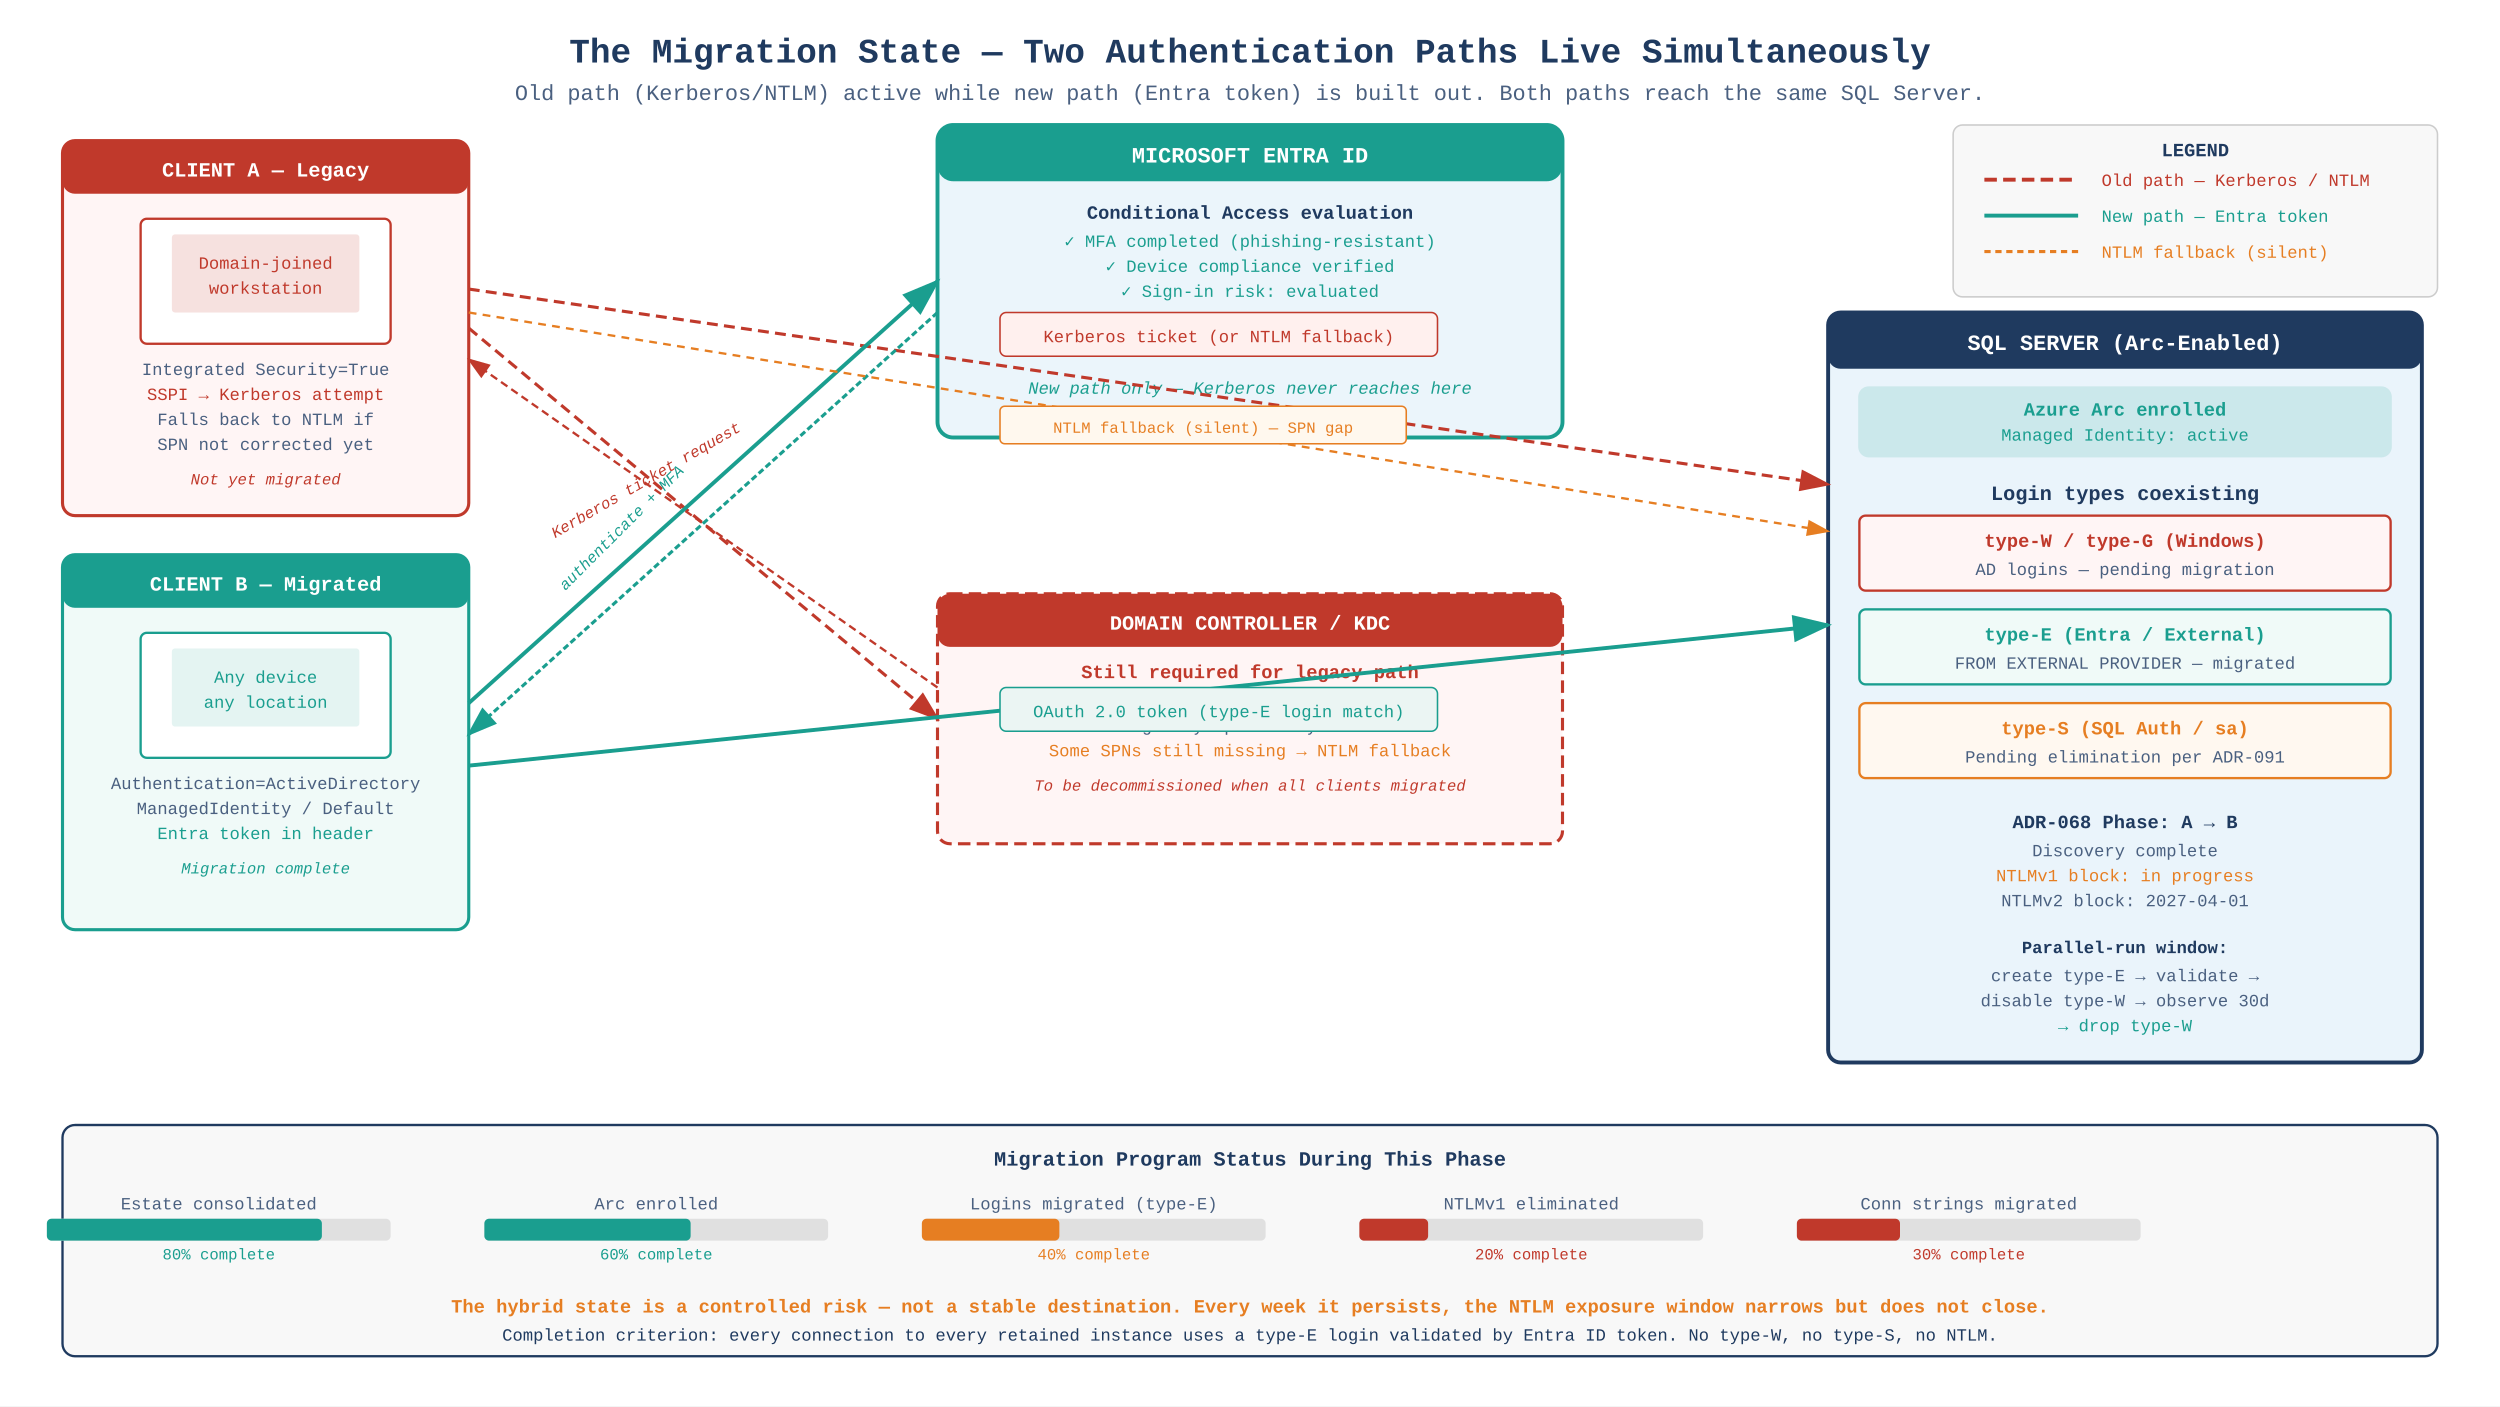
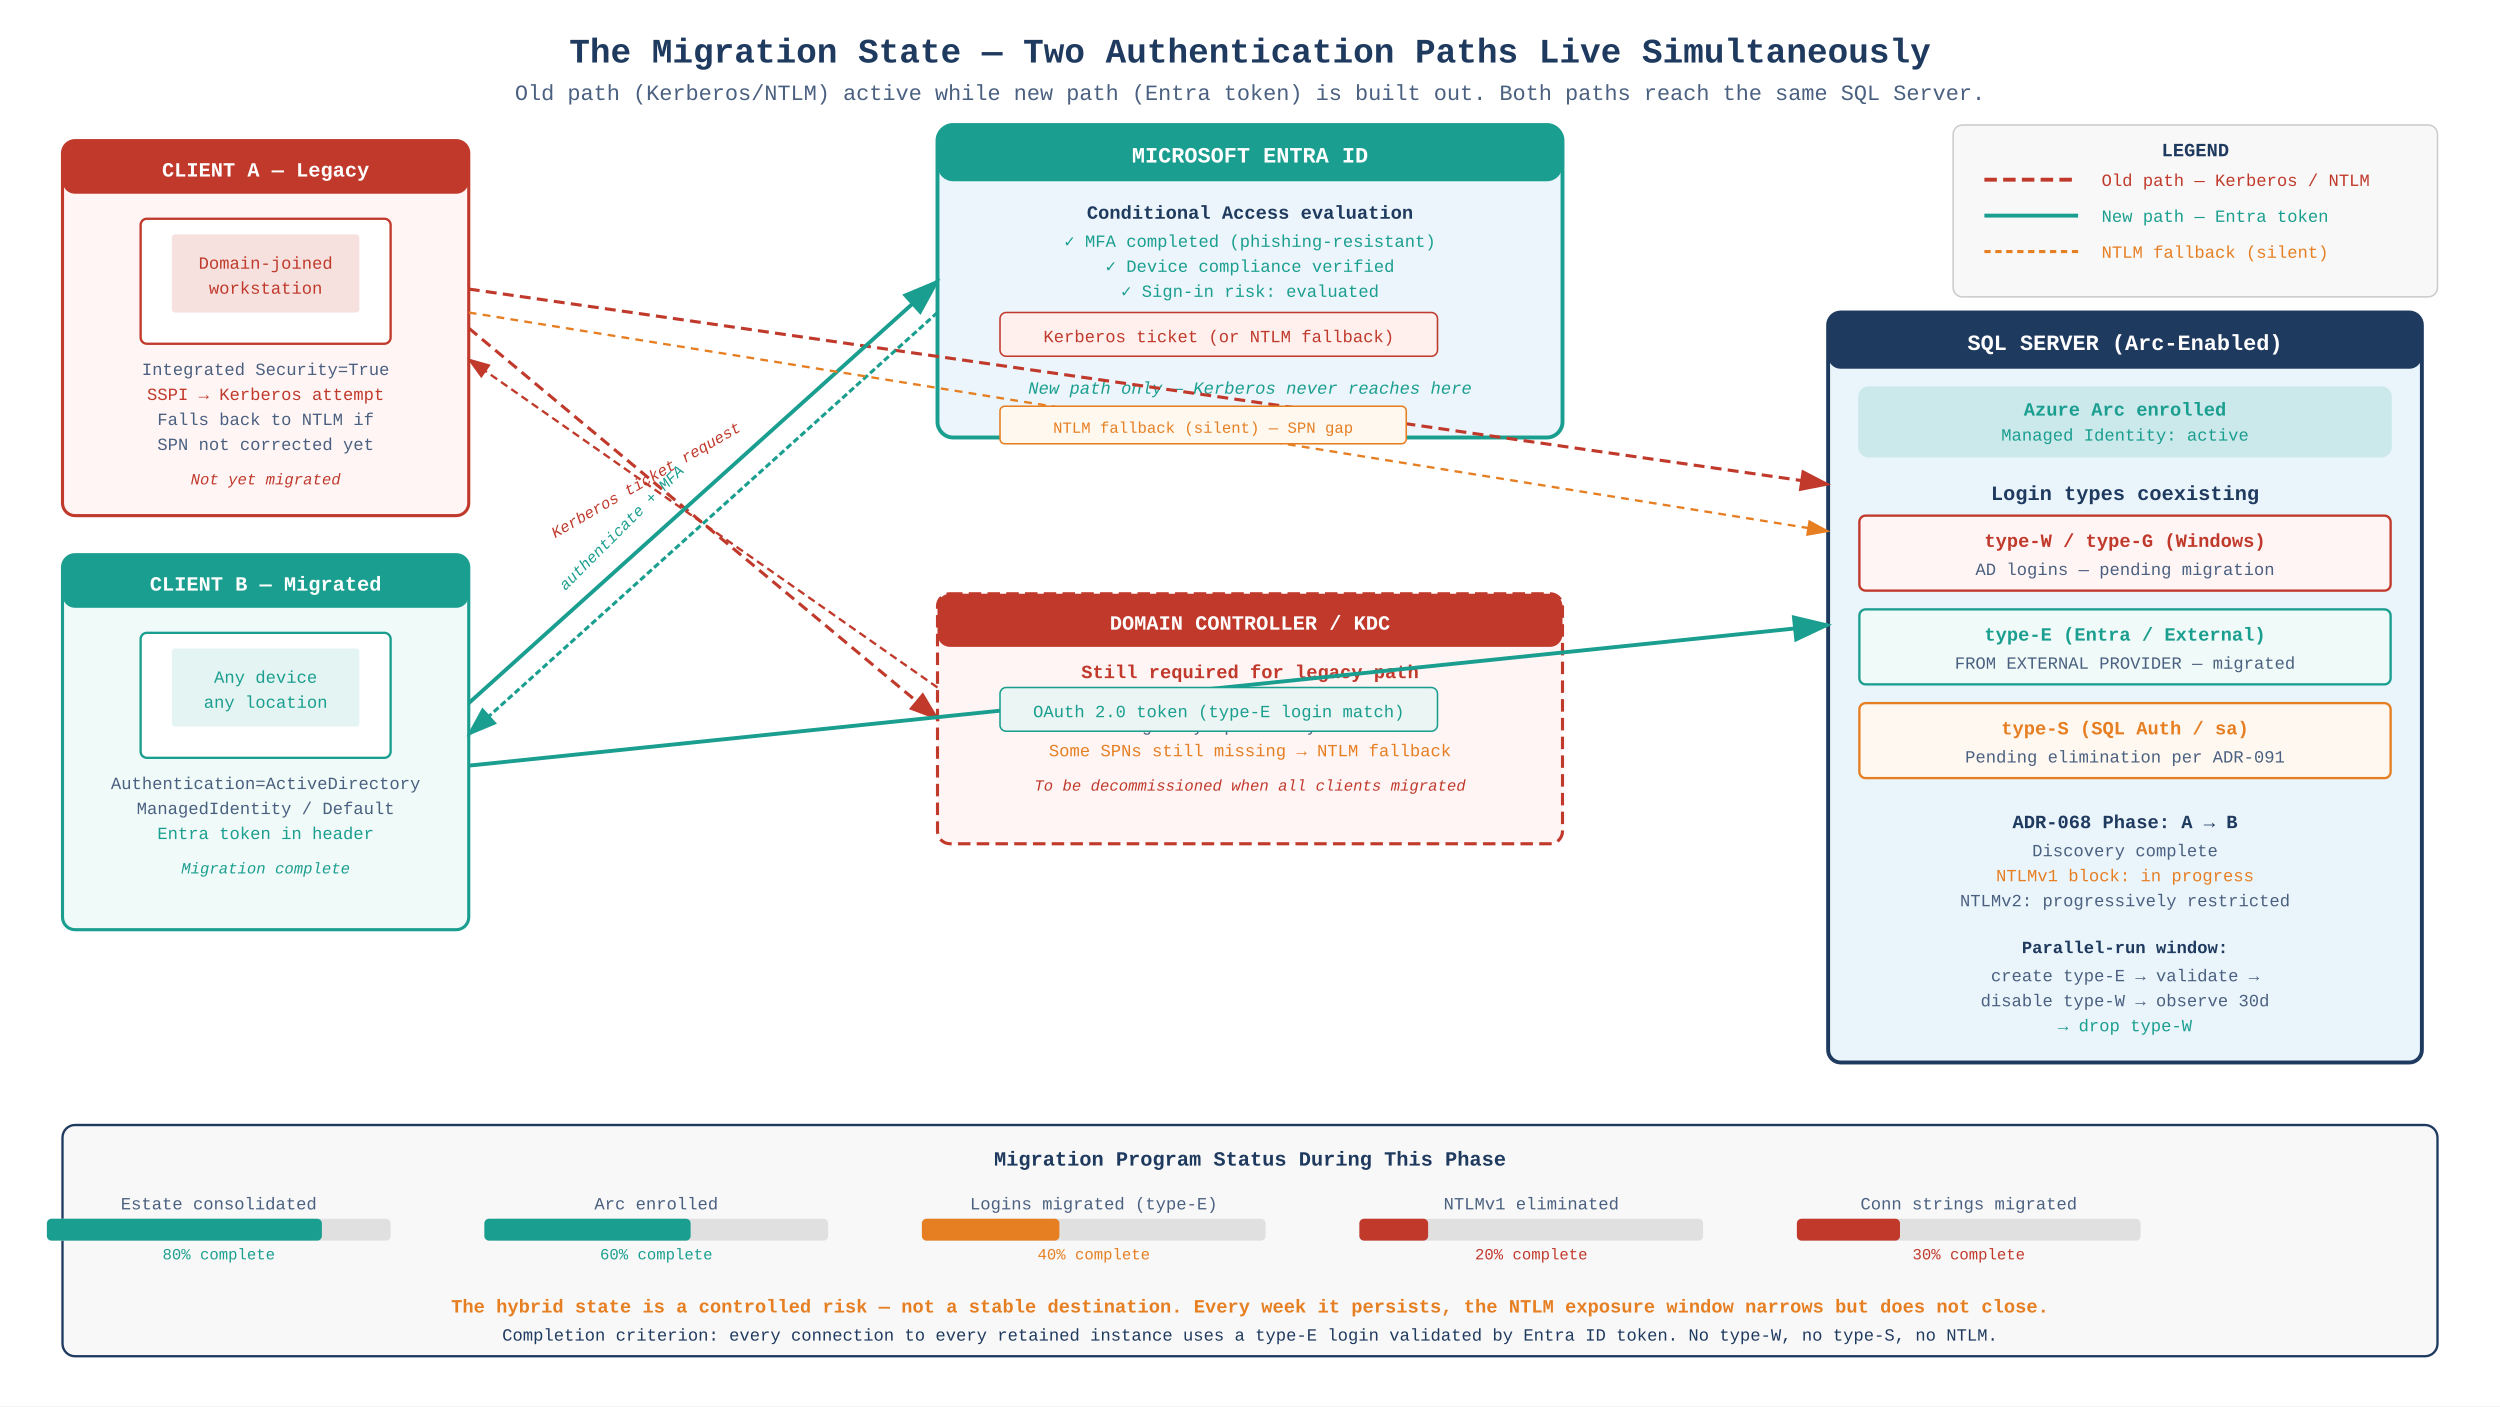
<svg xmlns="http://www.w3.org/2000/svg" viewBox="0 0 1600 900" font-family="'Courier New', Courier, monospace">
  <defs>
    <marker id="arrow-navy" markerWidth="10" markerHeight="7" refX="9" refY="3.5" orient="auto">
      <polygon points="0 0, 10 3.5, 0 7" fill="#1F3A5F" />
    </marker>
    <marker id="arrow-teal" markerWidth="10" markerHeight="7" refX="9" refY="3.5" orient="auto">
      <polygon points="0 0, 10 3.5, 0 7" fill="#1A9E8F" />
    </marker>
    <marker id="arrow-red" markerWidth="10" markerHeight="7" refX="9" refY="3.5" orient="auto">
      <polygon points="0 0, 10 3.5, 0 7" fill="#C0392B" />
    </marker>
    <marker id="arrow-amber" markerWidth="10" markerHeight="7" refX="9" refY="3.5" orient="auto">
      <polygon points="0 0, 10 3.5, 0 7" fill="#E67E22" />
    </marker>
  </defs>
  <rect width="1600" height="900" fill="#FFFFFF" />
  <text x="800" y="40" text-anchor="middle" font-size="22" font-weight="bold" fill="#1F3A5F">The Migration State — Two Authentication Paths Live Simultaneously</text>
  <text x="800" y="64" text-anchor="middle" font-size="14" fill="#4A6080">Old path (Kerberos/NTLM) active while new path (Entra token) is built out. Both paths reach the same SQL Server.</text>
  <rect x="1250" y="80" width="310" height="110" rx="6" fill="#F8F8F8" stroke="#CCCCCC" stroke-width="1" />
  <text x="1405" y="100" text-anchor="middle" font-size="12" font-weight="bold" fill="#1F3A5F">LEGEND</text>
  <line x1="1270" y1="115" x2="1330" y2="115" stroke="#C0392B" stroke-width="2.5" stroke-dasharray="8,4" />
  <text x="1345" y="119" font-size="11" fill="#C0392B">Old path — Kerberos / NTLM</text>
  <line x1="1270" y1="138" x2="1330" y2="138" stroke="#1A9E8F" stroke-width="2.5" />
  <text x="1345" y="142" font-size="11" fill="#1A9E8F">New path — Entra token</text>
  <line x1="1270" y1="161" x2="1330" y2="161" stroke="#E67E22" stroke-width="2" stroke-dasharray="4,3" />
  <text x="1345" y="165" font-size="11" fill="#E67E22">NTLM fallback (silent)</text>
  <rect x="40" y="90" width="260" height="240" rx="8" fill="#FFF5F5" stroke="#C0392B" stroke-width="2" />
  <rect x="40" y="90" width="260" height="34" rx="8" fill="#C0392B" />
  <text x="170" y="113" text-anchor="middle" font-size="13" font-weight="bold" fill="#FFFFFF">CLIENT A — Legacy</text>
  <rect x="90" y="140" width="160" height="80" rx="4" fill="#FFFFFF" stroke="#C0392B" stroke-width="1.5" />
  <rect x="110" y="150" width="120" height="50" rx="2" fill="#C0392B" opacity="0.15" />
  <text x="170" y="172" text-anchor="middle" font-size="11" fill="#C0392B">Domain-joined</text>
  <text x="170" y="188" text-anchor="middle" font-size="11" fill="#C0392B">workstation</text>
  <text x="170" y="240" text-anchor="middle" font-size="11" fill="#4A6080">Integrated Security=True</text>
  <text x="170" y="256" text-anchor="middle" font-size="11" fill="#C0392B">SSPI → Kerberos attempt</text>
  <text x="170" y="272" text-anchor="middle" font-size="11" fill="#4A6080">Falls back to NTLM if</text>
  <text x="170" y="288" text-anchor="middle" font-size="11" fill="#4A6080">SPN not corrected yet</text>
  <text x="170" y="310" text-anchor="middle" font-size="10" fill="#C0392B" font-style="italic">Not yet migrated</text>
  <rect x="40" y="355" width="260" height="240" rx="8" fill="#F0FAF8" stroke="#1A9E8F" stroke-width="2" />
  <rect x="40" y="355" width="260" height="34" rx="8" fill="#1A9E8F" />
  <text x="170" y="378" text-anchor="middle" font-size="13" font-weight="bold" fill="#FFFFFF">CLIENT B — Migrated</text>
  <rect x="90" y="405" width="160" height="80" rx="4" fill="#FFFFFF" stroke="#1A9E8F" stroke-width="1.5" />
  <rect x="110" y="415" width="120" height="50" rx="2" fill="#1A9E8F" opacity="0.12" />
  <text x="170" y="437" text-anchor="middle" font-size="11" fill="#1A9E8F">Any device</text>
  <text x="170" y="453" text-anchor="middle" font-size="11" fill="#1A9E8F">any location</text>
  <text x="170" y="505" text-anchor="middle" font-size="11" fill="#4A6080">Authentication=ActiveDirectory</text>
  <text x="170" y="521" text-anchor="middle" font-size="11" fill="#4A6080">ManagedIdentity / Default</text>
  <text x="170" y="537" text-anchor="middle" font-size="11" fill="#1A9E8F">Entra token in header</text>
  <text x="170" y="559" text-anchor="middle" font-size="10" fill="#1A9E8F" font-style="italic">Migration complete</text>
  <rect x="600" y="80" width="400" height="200" rx="10" fill="#EBF5FB" stroke="#1A9E8F" stroke-width="2.5" />
  <rect x="600" y="80" width="400" height="36" rx="10" fill="#1A9E8F" />
  <text x="800" y="104" text-anchor="middle" font-size="14" font-weight="bold" fill="#FFFFFF">MICROSOFT ENTRA ID</text>
  <text x="800" y="140" text-anchor="middle" font-size="12" fill="#1F3A5F" font-weight="bold">Conditional Access evaluation</text>
  <text x="800" y="158" text-anchor="middle" font-size="11" fill="#1A9E8F">✓ MFA completed (phishing-resistant)</text>
  <text x="800" y="174" text-anchor="middle" font-size="11" fill="#1A9E8F">✓ Device compliance verified</text>
  <text x="800" y="190" text-anchor="middle" font-size="11" fill="#1A9E8F">✓ Sign-in risk: evaluated</text>
  <text x="800" y="210" text-anchor="middle" font-size="11" fill="#4A6080">Issues: OAuth 2.0 access token</text>
  <text x="800" y="226" text-anchor="middle" font-size="10" fill="#4A6080">aud: https://database.windows.net</text>
  <text x="800" y="252" text-anchor="middle" font-size="11" fill="#1A9E8F" font-style="italic">New path only — Kerberos never reaches here</text>
  <rect x="600" y="380" width="400" height="160" rx="8" fill="#FFF5F5" stroke="#C0392B" stroke-width="2" stroke-dasharray="8,4" />
  <rect x="600" y="380" width="400" height="34" rx="8" fill="#C0392B" />
  <text x="800" y="403" text-anchor="middle" font-size="13" font-weight="bold" fill="#FFFFFF">DOMAIN CONTROLLER / KDC</text>
  <text x="800" y="434" text-anchor="middle" font-size="12" fill="#C0392B" font-weight="bold">Still required for legacy path</text>
  <text x="800" y="452" text-anchor="middle" font-size="11" fill="#4A6080">Issues Kerberos service tickets</text>
  <text x="800" y="468" text-anchor="middle" font-size="11" fill="#4A6080">SPN registry: partially corrected</text>
  <text x="800" y="484" text-anchor="middle" font-size="11" fill="#E67E22">Some SPNs still missing → NTLM fallback</text>
  <text x="800" y="506" text-anchor="middle" font-size="10" fill="#C0392B" font-style="italic">To be decommissioned when all clients migrated</text>
  <rect x="1170" y="200" width="380" height="480" rx="8" fill="#EAF4FB" stroke="#1F3A5F" stroke-width="2.5" />
  <rect x="1170" y="200" width="380" height="36" rx="8" fill="#1F3A5F" />
  <text x="1360" y="224" text-anchor="middle" font-size="14" font-weight="bold" fill="#FFFFFF">SQL SERVER (Arc-Enabled)</text>
  <rect x="1190" y="248" width="340" height="44" rx="6" fill="#1A9E8F" opacity="0.15" stroke="#1A9E8F" stroke-width="1.5" />
  <text x="1360" y="266" text-anchor="middle" font-size="12" fill="#1A9E8F" font-weight="bold">Azure Arc enrolled</text>
  <text x="1360" y="282" text-anchor="middle" font-size="11" fill="#1A9E8F">Managed Identity: active</text>
  <text x="1360" y="320" text-anchor="middle" font-size="13" font-weight="bold" fill="#1F3A5F">Login types coexisting</text>
  <rect x="1190" y="330" width="340" height="48" rx="4" fill="#FFF5F5" stroke="#C0392B" stroke-width="1.5" />
  <text x="1360" y="350" text-anchor="middle" font-size="12" fill="#C0392B" font-weight="bold">type-W / type-G  (Windows)</text>
  <text x="1360" y="368" text-anchor="middle" font-size="11" fill="#4A6080">AD logins — pending migration</text>
  <rect x="1190" y="390" width="340" height="48" rx="4" fill="#F0FAF8" stroke="#1A9E8F" stroke-width="1.5" />
  <text x="1360" y="410" text-anchor="middle" font-size="12" fill="#1A9E8F" font-weight="bold">type-E  (Entra / External)</text>
  <text x="1360" y="428" text-anchor="middle" font-size="11" fill="#4A6080">FROM EXTERNAL PROVIDER — migrated</text>
  <rect x="1190" y="450" width="340" height="48" rx="4" fill="#FFF8F0" stroke="#E67E22" stroke-width="1.5" />
  <text x="1360" y="470" text-anchor="middle" font-size="12" fill="#E67E22" font-weight="bold">type-S  (SQL Auth / sa)</text>
  <text x="1360" y="488" text-anchor="middle" font-size="11" fill="#4A6080">Pending elimination per ADR-091</text>
  <text x="1360" y="530" text-anchor="middle" font-size="12" font-weight="bold" fill="#1F3A5F">ADR-068 Phase: A → B</text>
  <text x="1360" y="548" text-anchor="middle" font-size="11" fill="#4A6080">Discovery complete</text>
  <text x="1360" y="564" text-anchor="middle" font-size="11" fill="#E67E22">NTLMv1 block: in progress</text>
-   <text x="1360" y="580" text-anchor="middle" font-size="11" fill="#4A6080">NTLMv2 block: 2027-04-01</text>
+   <text x="1360" y="580" text-anchor="middle" font-size="11" fill="#4A6080">NTLMv2: progressively restricted</text>
  <text x="1360" y="610" text-anchor="middle" font-size="11" fill="#1F3A5F" font-weight="bold">Parallel-run window:</text>
  <text x="1360" y="628" text-anchor="middle" font-size="11" fill="#4A6080">create type-E → validate →</text>
  <text x="1360" y="644" text-anchor="middle" font-size="11" fill="#4A6080">disable type-W → observe 30d</text>
  <text x="1360" y="660" text-anchor="middle" font-size="11" fill="#1A9E8F">→ drop type-W</text>
  <line x1="300" y1="210" x2="600" y2="460" stroke="#C0392B" stroke-width="2" stroke-dasharray="7,4" marker-end="url(#arrow-red)" />
  <text x="415" y="310" text-anchor="middle" font-size="10" fill="#C0392B" font-style="italic" transform="rotate(-30, 415, 310)">Kerberos ticket request</text>
  <line x1="600" y1="440" x2="300" y2="230" stroke="#C0392B" stroke-width="1.5" stroke-dasharray="5,3" marker-end="url(#arrow-red)" />
  <line x1="300" y1="185" x2="1170" y2="310" stroke="#C0392B" stroke-width="2" stroke-dasharray="7,4" marker-end="url(#arrow-red)" />
  <rect x="640" y="200" width="280" height="28" rx="4" fill="#FFF0EE" stroke="#C0392B" stroke-width="1" />
  <text x="780" y="219" text-anchor="middle" font-size="11" fill="#C0392B">Kerberos ticket (or NTLM fallback)</text>
  <line x1="300" y1="450" x2="600" y2="180" stroke="#1A9E8F" stroke-width="2.5" marker-end="url(#arrow-teal)" />
  <text x="400" y="340" text-anchor="middle" font-size="10" fill="#1A9E8F" font-style="italic" transform="rotate(-45, 400, 340)">authenticate + MFA</text>
  <line x1="600" y1="200" x2="300" y2="470" stroke="#1A9E8F" stroke-width="2" stroke-dasharray="4,2" marker-end="url(#arrow-teal)" />
  <line x1="300" y1="490" x2="1170" y2="400" stroke="#1A9E8F" stroke-width="2.5" marker-end="url(#arrow-teal)" />
  <rect x="640" y="440" width="280" height="28" rx="4" fill="#EBF5F3" stroke="#1A9E8F" stroke-width="1" />
  <text x="780" y="459" text-anchor="middle" font-size="11" fill="#1A9E8F">OAuth 2.0 token (type-E login match)</text>
  <line x1="300" y1="200" x2="1170" y2="340" stroke="#E67E22" stroke-width="1.5" stroke-dasharray="5,4" marker-end="url(#arrow-amber)" />
  <rect x="640" y="260" width="260" height="24" rx="3" fill="#FFF8EE" stroke="#E67E22" stroke-width="1" />
  <text x="770" y="277" text-anchor="middle" font-size="10" fill="#E67E22">NTLM fallback (silent) — SPN gap</text>
  <rect x="40" y="720" width="1520" height="148" rx="8" fill="#F8F8F8" stroke="#1F3A5F" stroke-width="1.5" />
  <text x="800" y="746" text-anchor="middle" font-size="13" font-weight="bold" fill="#1F3A5F">Migration Program Status During This Phase</text>
  <text x="140" y="774" text-anchor="middle" font-size="11" fill="#4A6080">Estate consolidated</text>
  <rect x="30" y="780" width="220" height="14" rx="3" fill="#E0E0E0" />
  <rect x="30" y="780" width="176" height="14" rx="3" fill="#1A9E8F" />
  <text x="140" y="806" text-anchor="middle" font-size="10" fill="#1A9E8F">80% complete</text>
  <text x="420" y="774" text-anchor="middle" font-size="11" fill="#4A6080">Arc enrolled</text>
  <rect x="310" y="780" width="220" height="14" rx="3" fill="#E0E0E0" />
  <rect x="310" y="780" width="132" height="14" rx="3" fill="#1A9E8F" />
  <text x="420" y="806" text-anchor="middle" font-size="10" fill="#1A9E8F">60% complete</text>
  <text x="700" y="774" text-anchor="middle" font-size="11" fill="#4A6080">Logins migrated (type-E)</text>
  <rect x="590" y="780" width="220" height="14" rx="3" fill="#E0E0E0" />
  <rect x="590" y="780" width="88" height="14" rx="3" fill="#E67E22" />
  <text x="700" y="806" text-anchor="middle" font-size="10" fill="#E67E22">40% complete</text>
  <text x="980" y="774" text-anchor="middle" font-size="11" fill="#4A6080">NTLMv1 eliminated</text>
  <rect x="870" y="780" width="220" height="14" rx="3" fill="#E0E0E0" />
  <rect x="870" y="780" width="44" height="14" rx="3" fill="#C0392B" />
  <text x="980" y="806" text-anchor="middle" font-size="10" fill="#C0392B">20% complete</text>
  <text x="1260" y="774" text-anchor="middle" font-size="11" fill="#4A6080">Conn strings migrated</text>
  <rect x="1150" y="780" width="220" height="14" rx="3" fill="#E0E0E0" />
  <rect x="1150" y="780" width="66" height="14" rx="3" fill="#C0392B" />
  <text x="1260" y="806" text-anchor="middle" font-size="10" fill="#C0392B">30% complete</text>
  <text x="800" y="840" text-anchor="middle" font-size="12" fill="#E67E22" font-weight="bold">The hybrid state is a controlled risk — not a stable destination. Every week it persists, the NTLM exposure window narrows but does not close.</text>
  <text x="800" y="858" text-anchor="middle" font-size="11" fill="#1F3A5F">Completion criterion: every connection to every retained instance uses a type-E login validated by Entra ID token. No type-W, no type-S, no NTLM.</text>
</svg>
